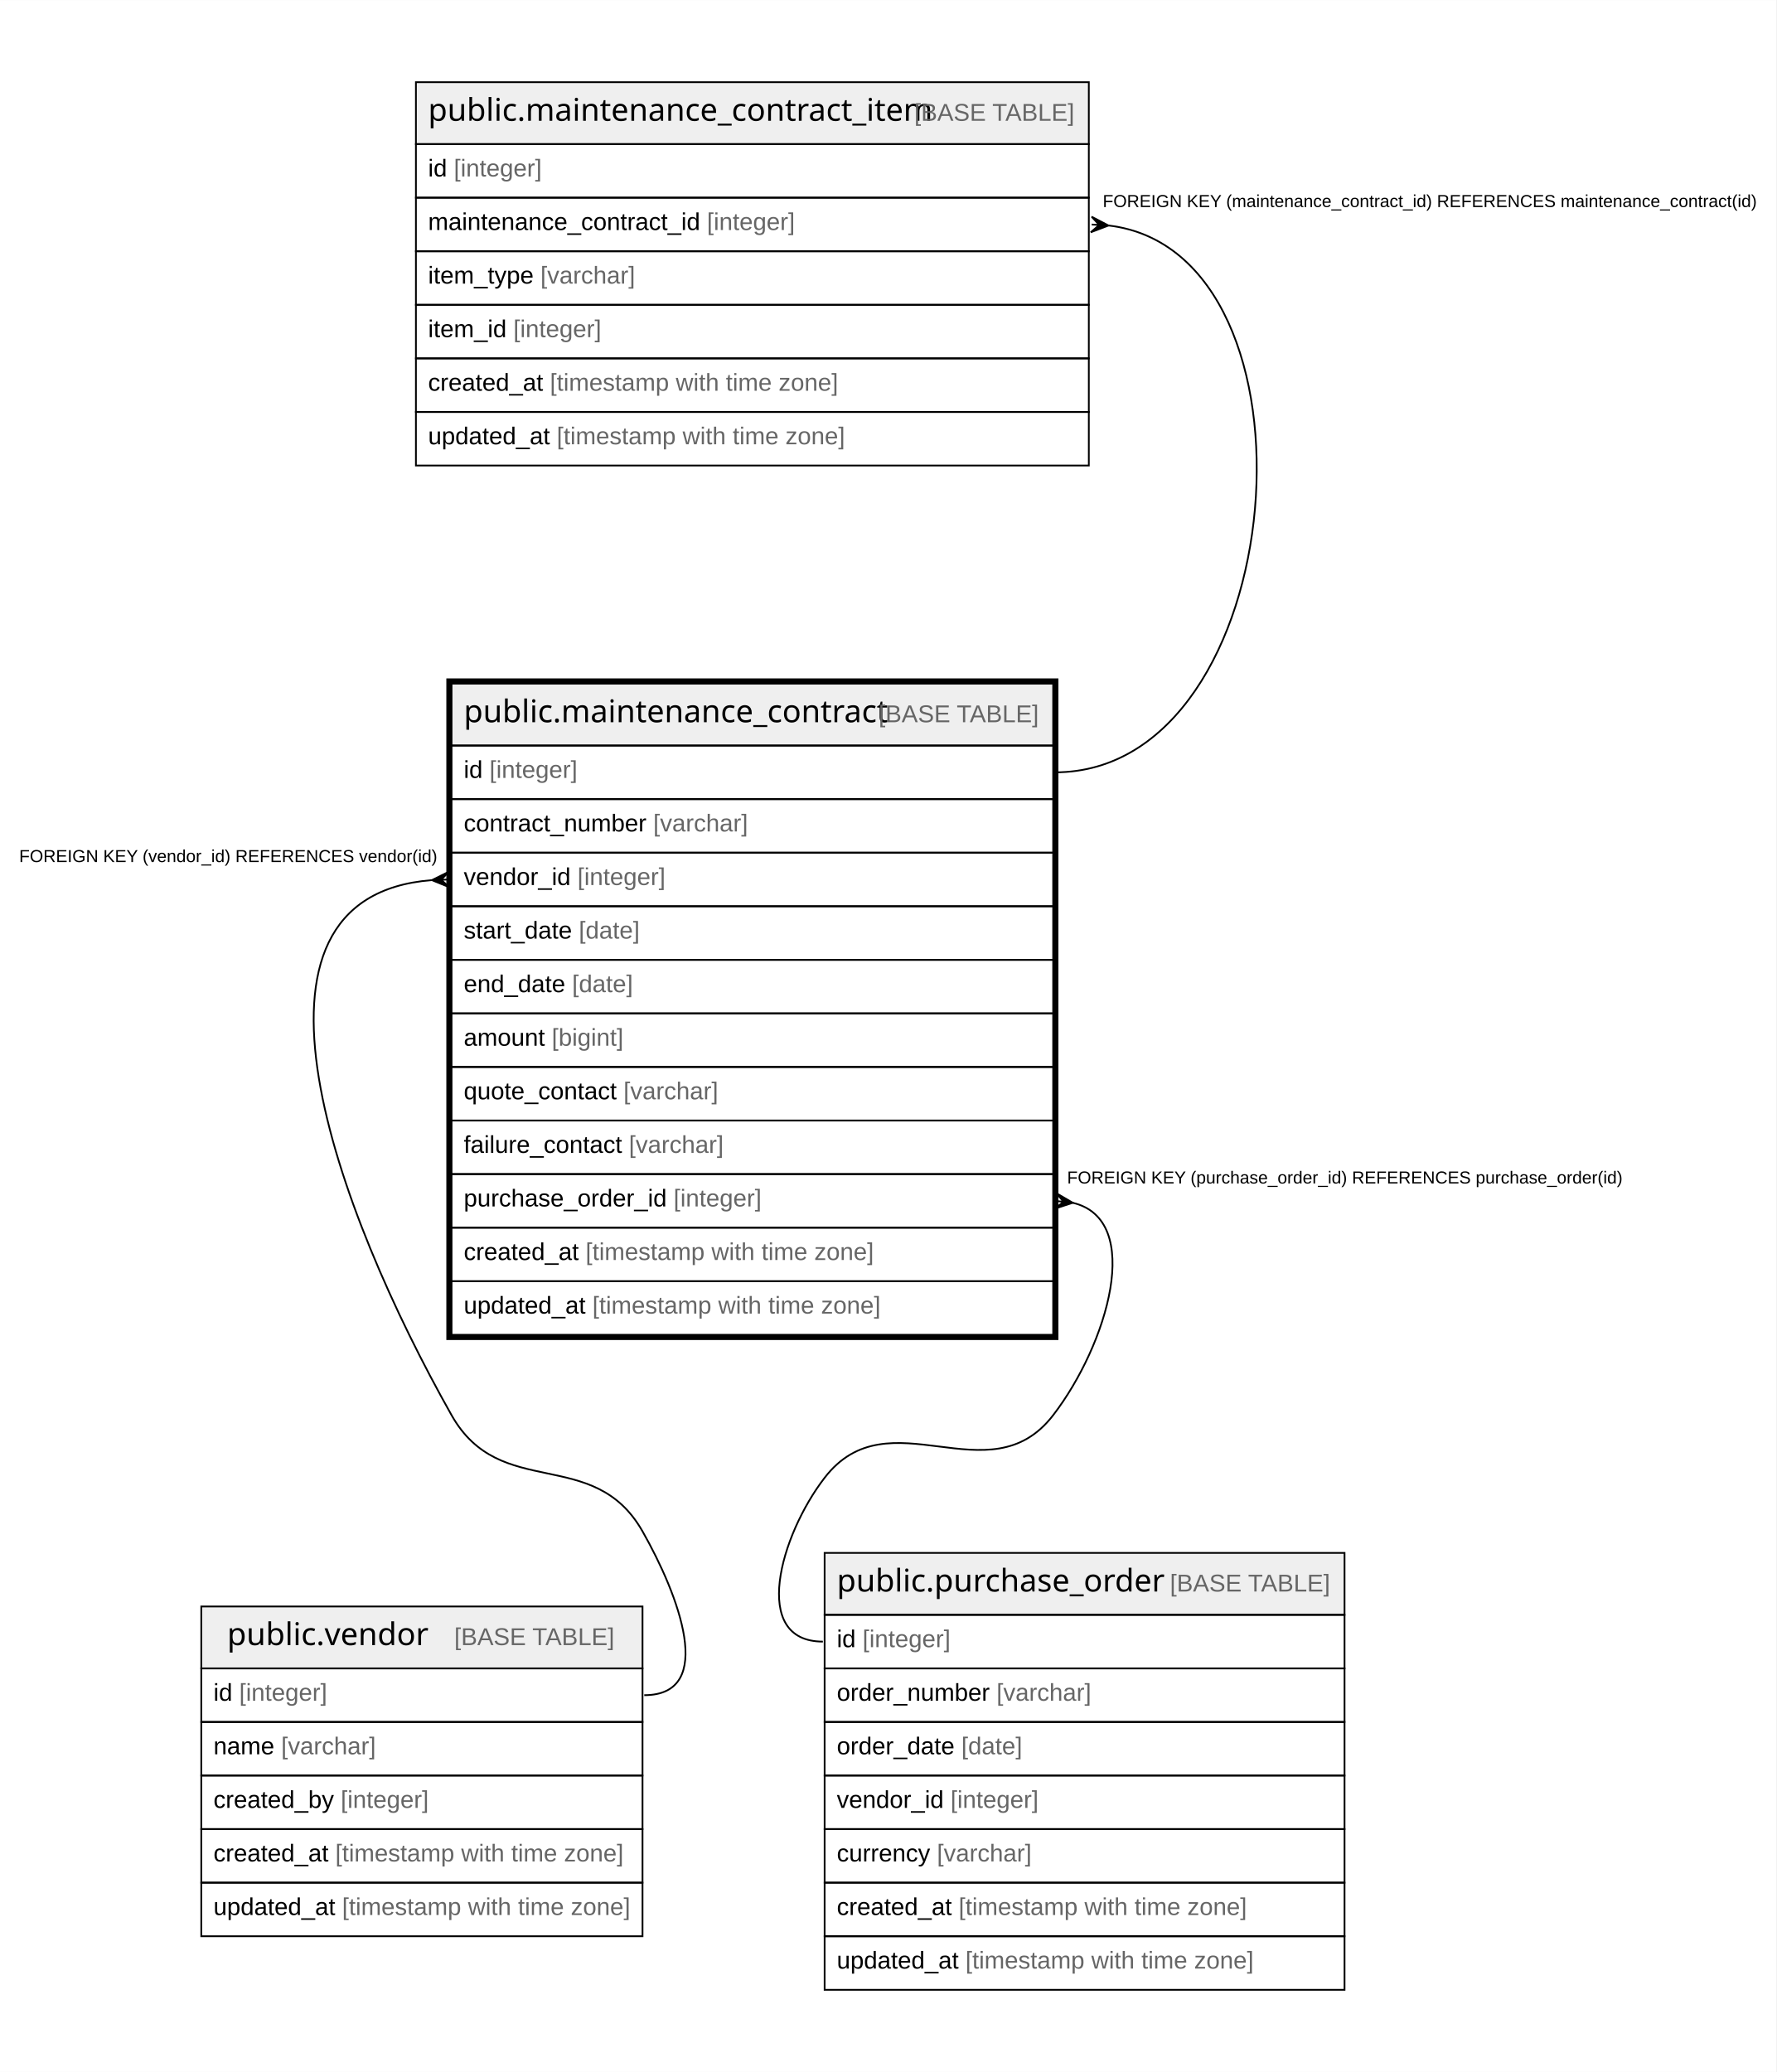
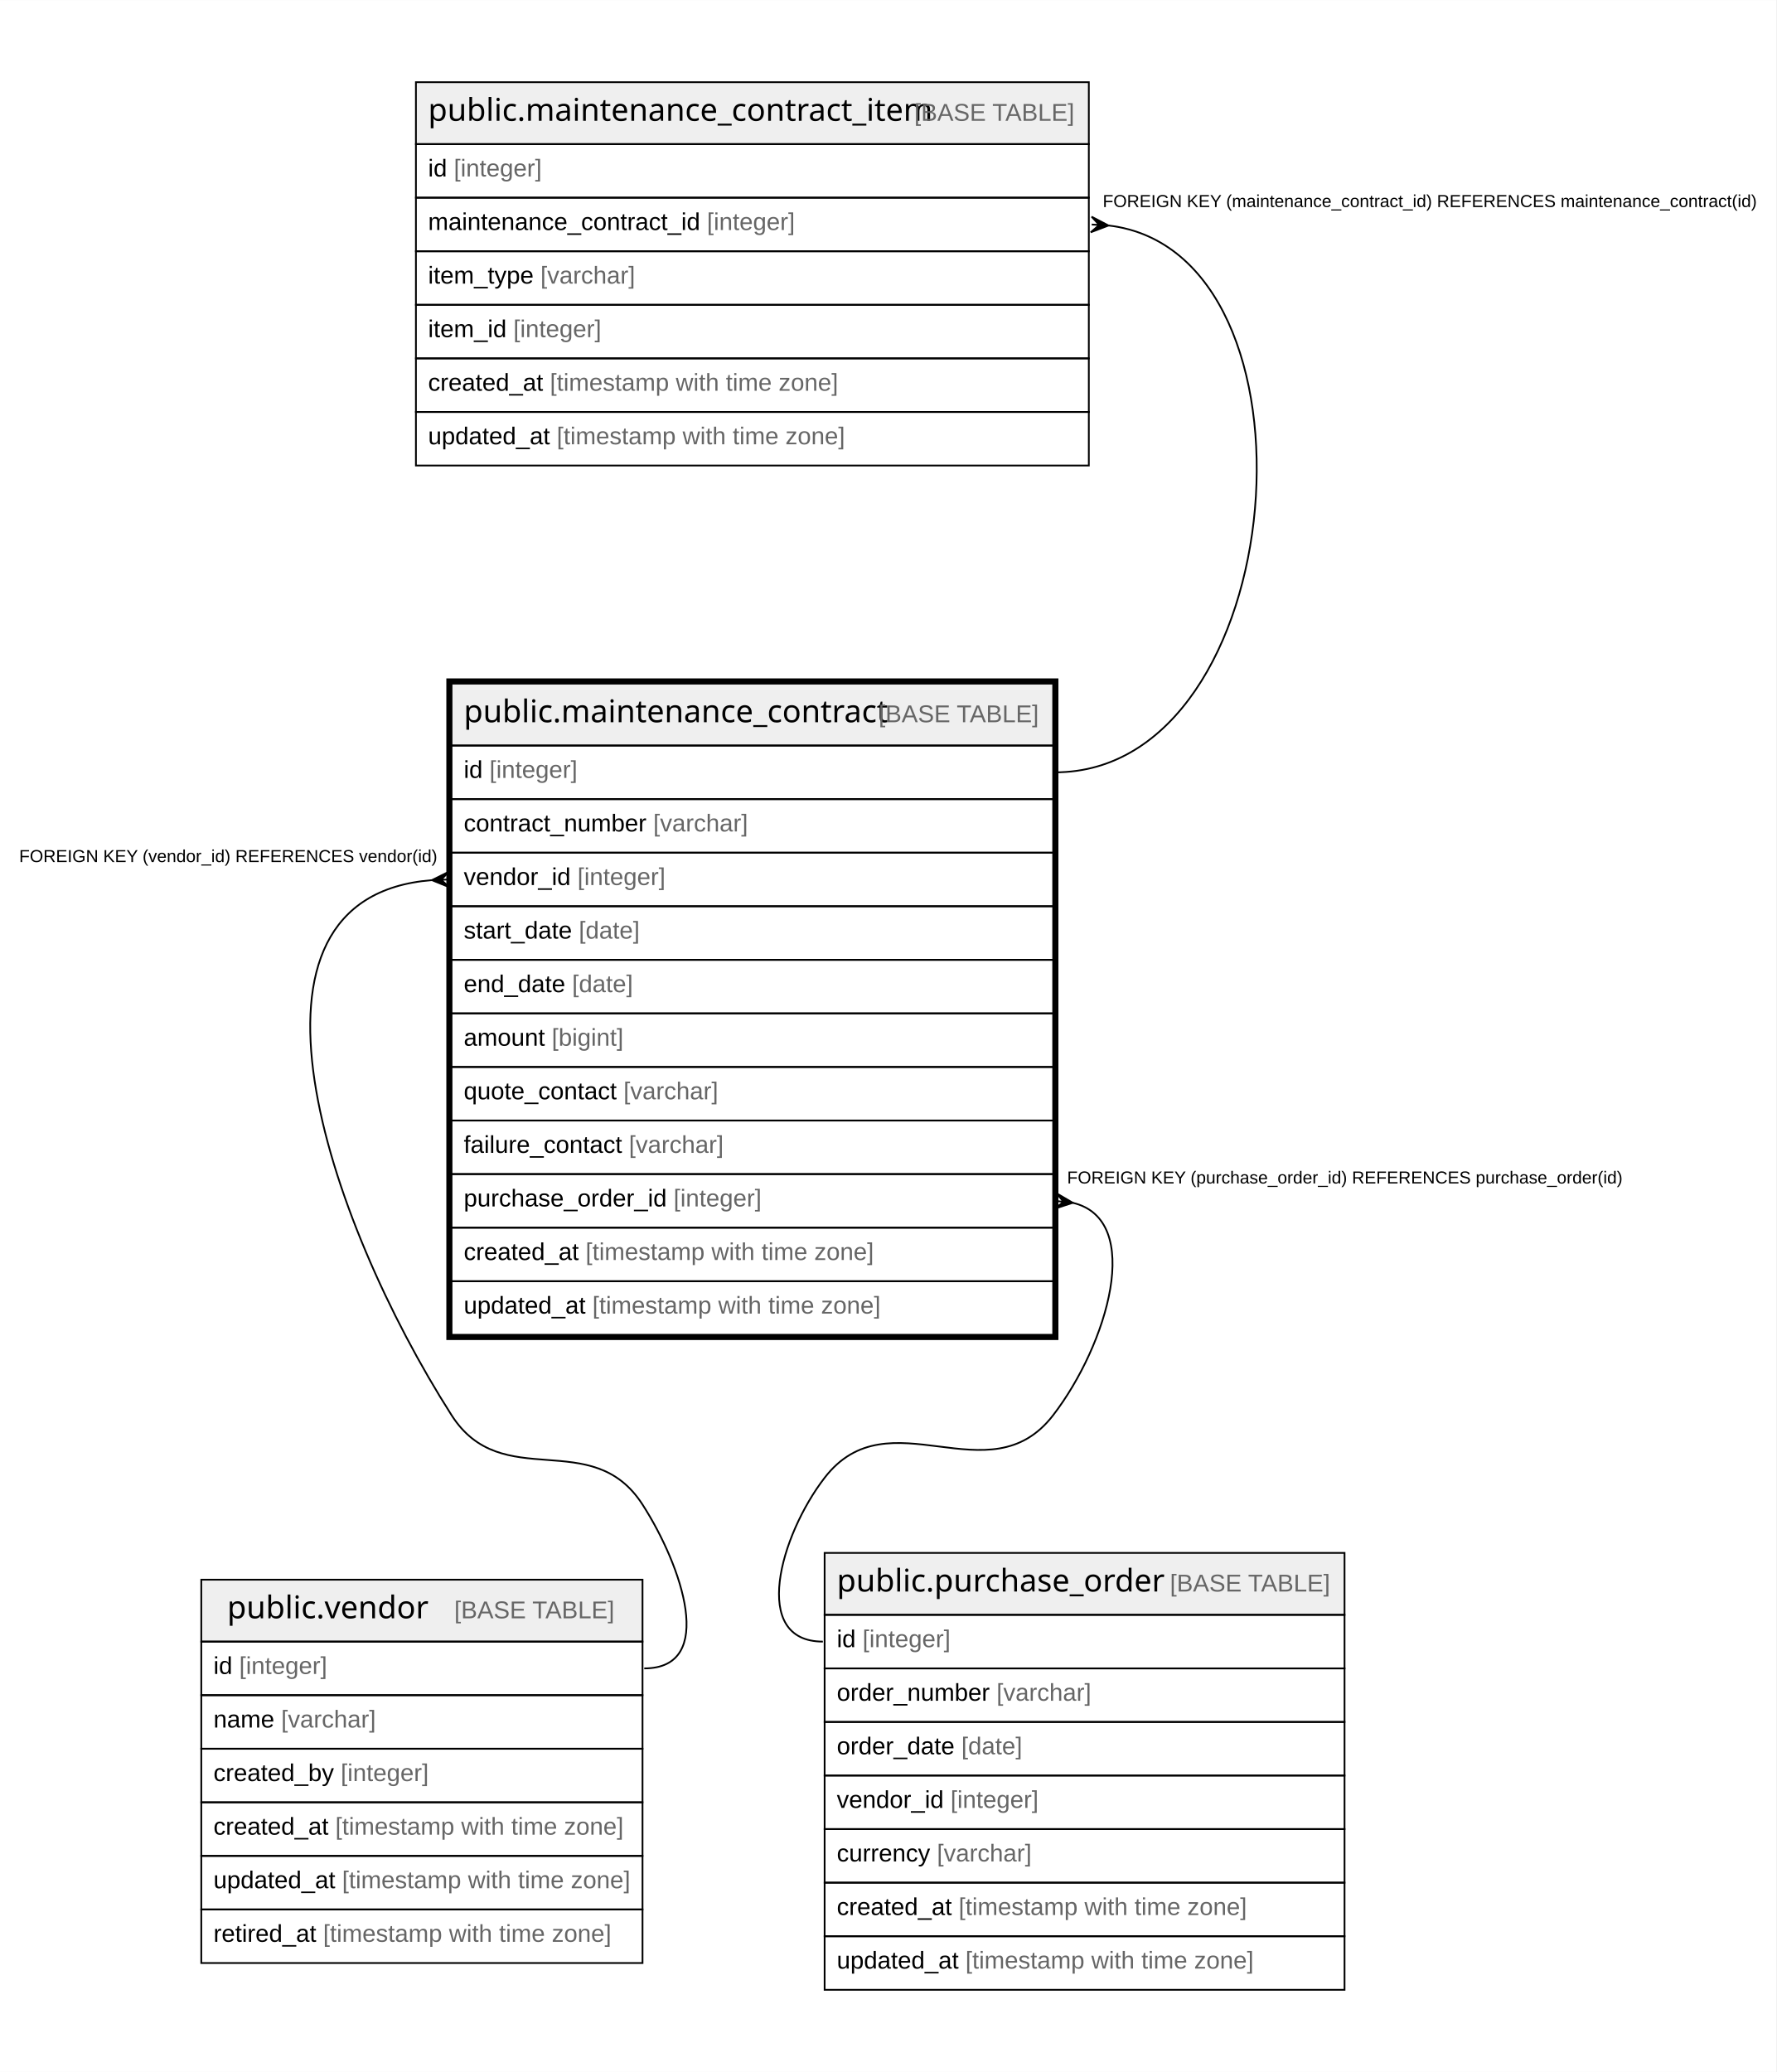
<svg xmlns="http://www.w3.org/2000/svg" width="1021pt" height="1191pt" viewBox="0.00 0.00 1021.27 1191.20">
  <g id="graph0" class="graph" transform="scale(1 1) rotate(0) translate(4 1187.2)">
    <polygon fill="white" stroke="none" points="-4,4 -4,-1187.2 1017.27,-1187.2 1017.27,4 -4,4" />
    <g id="node1" class="node">
      <polygon fill="#efefef" stroke="none" points="255.62,-758.6 255.62,-794.2 601.52,-794.2 601.52,-758.6 255.62,-758.6" />
      <polygon fill="none" stroke="black" points="255.62,-758.6 255.62,-794.2 601.52,-794.2 601.52,-758.6 255.62,-758.6" />
      <text text-anchor="start" x="262.62" y="-772" font-family="Arial Bold" font-size="18.00">public.maintenance_contract</text>
      <text text-anchor="start" x="470.03" y="-772" font-family="Arial" font-size="14.00">    </text>
      <text text-anchor="start" x="501.15" y="-772" font-family="Arial" font-size="14.00" fill="#666666">[BASE TABLE]</text>
      <polygon fill="none" stroke="black" points="255.62,-727.8 255.62,-758.6 601.52,-758.6 601.52,-727.8 255.62,-727.8" />
      <text text-anchor="start" x="262.62" y="-740" font-family="Arial" font-size="14.00">id </text>
      <text text-anchor="start" x="277.41" y="-740" font-family="Arial" font-size="14.00" fill="#666666">[integer]</text>
      <polygon fill="none" stroke="black" points="255.62,-697 255.62,-727.8 601.52,-727.8 601.52,-697 255.62,-697" />
      <text text-anchor="start" x="262.62" y="-709.2" font-family="Arial" font-size="14.00">contract_number </text>
      <text text-anchor="start" x="371.57" y="-709.2" font-family="Arial" font-size="14.00" fill="#666666">[varchar]</text>
      <polygon fill="none" stroke="black" points="255.62,-666.2 255.62,-697 601.52,-697 601.52,-666.2 255.62,-666.2" />
      <text text-anchor="start" x="262.62" y="-678.4" font-family="Arial" font-size="14.00">vendor_id </text>
      <text text-anchor="start" x="328" y="-678.4" font-family="Arial" font-size="14.00" fill="#666666">[integer]</text>
      <polygon fill="none" stroke="black" points="255.62,-635.4 255.62,-666.2 601.52,-666.2 601.52,-635.4 255.62,-635.4" />
      <text text-anchor="start" x="262.62" y="-647.6" font-family="Arial" font-size="14.00">start_date </text>
      <text text-anchor="start" x="328.78" y="-647.6" font-family="Arial" font-size="14.00" fill="#666666">[date]</text>
      <polygon fill="none" stroke="black" points="255.62,-604.6 255.62,-635.4 601.52,-635.4 601.52,-604.6 255.62,-604.6" />
      <text text-anchor="start" x="262.62" y="-616.8" font-family="Arial" font-size="14.00">end_date </text>
      <text text-anchor="start" x="324.91" y="-616.8" font-family="Arial" font-size="14.00" fill="#666666">[date]</text>
      <polygon fill="none" stroke="black" points="255.62,-573.8 255.62,-604.6 601.52,-604.6 601.52,-573.8 255.62,-573.8" />
      <text text-anchor="start" x="262.62" y="-586" font-family="Arial" font-size="14.00">amount </text>
      <text text-anchor="start" x="313.21" y="-586" font-family="Arial" font-size="14.00" fill="#666666">[bigint]</text>
      <polygon fill="none" stroke="black" points="255.62,-543 255.62,-573.8 601.52,-573.8 601.52,-543 255.62,-543" />
      <text text-anchor="start" x="262.62" y="-555.2" font-family="Arial" font-size="14.00">quote_contact </text>
      <text text-anchor="start" x="354.47" y="-555.2" font-family="Arial" font-size="14.00" fill="#666666">[varchar]</text>
      <polygon fill="none" stroke="black" points="255.62,-512.2 255.62,-543 601.52,-543 601.52,-512.2 255.62,-512.2" />
      <text text-anchor="start" x="262.62" y="-524.4" font-family="Arial" font-size="14.00">failure_contact </text>
      <text text-anchor="start" x="357.57" y="-524.4" font-family="Arial" font-size="14.00" fill="#666666">[varchar]</text>
      <polygon fill="none" stroke="black" points="255.62,-481.4 255.62,-512.2 601.52,-512.2 601.52,-481.4 255.62,-481.4" />
      <text text-anchor="start" x="262.62" y="-493.6" font-family="Arial" font-size="14.00">purchase_order_id </text>
      <text text-anchor="start" x="383.26" y="-493.6" font-family="Arial" font-size="14.00" fill="#666666">[integer]</text>
      <polygon fill="none" stroke="black" points="255.62,-450.6 255.62,-481.4 601.52,-481.4 601.52,-450.6 255.62,-450.6" />
      <text text-anchor="start" x="262.62" y="-462.8" font-family="Arial" font-size="14.00">created_at </text>
      <text text-anchor="start" x="332.67" y="-462.8" font-family="Arial" font-size="14.00" fill="#666666">[timestamp with time zone]</text>
      <polygon fill="none" stroke="black" points="255.62,-419.8 255.62,-450.6 601.52,-450.6 601.52,-419.8 255.62,-419.8" />
      <text text-anchor="start" x="262.62" y="-432" font-family="Arial" font-size="14.00">updated_at </text>
      <text text-anchor="start" x="336.58" y="-432" font-family="Arial" font-size="14.00" fill="#666666">[timestamp with time zone]</text>
      <polygon fill="none" stroke="black" stroke-width="3" points="254.12,-418.3 254.12,-795.7 603.02,-795.7 603.02,-418.3 254.12,-418.3" />
    </g>
    <g id="node3" class="node">
-       <polygon fill="#efefef" stroke="none" points="111.73,-228 111.73,-263.6 365.41,-263.6 365.41,-228 111.73,-228" />
-       <polygon fill="none" stroke="black" points="111.73,-228 111.73,-263.6 365.41,-263.6 365.41,-228 111.73,-228" />
-       <text text-anchor="start" x="126.59" y="-241.4" font-family="Arial Bold" font-size="18.00">public.vendor</text>
-       <text text-anchor="start" x="226.06" y="-241.4" font-family="Arial" font-size="14.00">    </text>
-       <text text-anchor="start" x="257.18" y="-241.4" font-family="Arial" font-size="14.00" fill="#666666">[BASE TABLE]</text>
-       <polygon fill="none" stroke="black" points="111.73,-197.2 111.73,-228 365.41,-228 365.41,-197.2 111.73,-197.2" />
-       <text text-anchor="start" x="118.73" y="-209.4" font-family="Arial" font-size="14.00">id </text>
-       <text text-anchor="start" x="133.52" y="-209.4" font-family="Arial" font-size="14.00" fill="#666666">[integer]</text>
-       <polygon fill="none" stroke="black" points="111.73,-166.4 111.73,-197.2 365.41,-197.2 365.41,-166.4 111.73,-166.4" />
-       <text text-anchor="start" x="118.73" y="-178.6" font-family="Arial" font-size="14.00">name </text>
-       <text text-anchor="start" x="157.64" y="-178.6" font-family="Arial" font-size="14.00" fill="#666666">[varchar]</text>
-       <polygon fill="none" stroke="black" points="111.73,-135.6 111.73,-166.4 365.41,-166.4 365.41,-135.6 111.73,-135.6" />
-       <text text-anchor="start" x="118.73" y="-147.8" font-family="Arial" font-size="14.00">created_by </text>
-       <text text-anchor="start" x="191.89" y="-147.8" font-family="Arial" font-size="14.00" fill="#666666">[integer]</text>
-       <polygon fill="none" stroke="black" points="111.73,-104.8 111.73,-135.6 365.41,-135.6 365.41,-104.8 111.73,-104.8" />
-       <text text-anchor="start" x="118.73" y="-117" font-family="Arial" font-size="14.00">created_at </text>
-       <text text-anchor="start" x="188.78" y="-117" font-family="Arial" font-size="14.00" fill="#666666">[timestamp with time zone]</text>
-       <polygon fill="none" stroke="black" points="111.73,-74 111.73,-104.8 365.41,-104.8 365.41,-74 111.73,-74" />
-       <text text-anchor="start" x="118.73" y="-86.2" font-family="Arial" font-size="14.00">updated_at </text>
-       <text text-anchor="start" x="192.69" y="-86.2" font-family="Arial" font-size="14.00" fill="#666666">[timestamp with time zone]</text>
+       <polygon fill="#efefef" stroke="none" points="111.73,-243.4 111.73,-279 365.41,-279 365.41,-243.4 111.73,-243.4" />
+       <polygon fill="none" stroke="black" points="111.73,-243.4 111.73,-279 365.41,-279 365.41,-243.4 111.73,-243.4" />
+       <text text-anchor="start" x="126.59" y="-256.8" font-family="Arial Bold" font-size="18.00">public.vendor</text>
+       <text text-anchor="start" x="226.06" y="-256.8" font-family="Arial" font-size="14.00">    </text>
+       <text text-anchor="start" x="257.18" y="-256.8" font-family="Arial" font-size="14.00" fill="#666666">[BASE TABLE]</text>
+       <polygon fill="none" stroke="black" points="111.73,-212.6 111.73,-243.4 365.41,-243.4 365.41,-212.6 111.73,-212.6" />
+       <text text-anchor="start" x="118.73" y="-224.8" font-family="Arial" font-size="14.00">id </text>
+       <text text-anchor="start" x="133.52" y="-224.8" font-family="Arial" font-size="14.00" fill="#666666">[integer]</text>
+       <polygon fill="none" stroke="black" points="111.73,-181.8 111.73,-212.6 365.41,-212.6 365.41,-181.8 111.73,-181.8" />
+       <text text-anchor="start" x="118.73" y="-194" font-family="Arial" font-size="14.00">name </text>
+       <text text-anchor="start" x="157.64" y="-194" font-family="Arial" font-size="14.00" fill="#666666">[varchar]</text>
+       <polygon fill="none" stroke="black" points="111.73,-151 111.73,-181.8 365.41,-181.8 365.41,-151 111.73,-151" />
+       <text text-anchor="start" x="118.73" y="-163.2" font-family="Arial" font-size="14.00">created_by </text>
+       <text text-anchor="start" x="191.89" y="-163.2" font-family="Arial" font-size="14.00" fill="#666666">[integer]</text>
+       <polygon fill="none" stroke="black" points="111.73,-120.2 111.73,-151 365.41,-151 365.41,-120.2 111.73,-120.2" />
+       <text text-anchor="start" x="118.73" y="-132.4" font-family="Arial" font-size="14.00">created_at </text>
+       <text text-anchor="start" x="188.78" y="-132.4" font-family="Arial" font-size="14.00" fill="#666666">[timestamp with time zone]</text>
+       <polygon fill="none" stroke="black" points="111.73,-89.4 111.73,-120.2 365.41,-120.2 365.41,-89.4 111.73,-89.4" />
+       <text text-anchor="start" x="118.73" y="-101.6" font-family="Arial" font-size="14.00">updated_at </text>
+       <text text-anchor="start" x="192.69" y="-101.6" font-family="Arial" font-size="14.00" fill="#666666">[timestamp with time zone]</text>
+       <polygon fill="none" stroke="black" points="111.73,-58.6 111.73,-89.4 365.41,-89.4 365.41,-58.6 111.73,-58.6" />
+       <text text-anchor="start" x="118.73" y="-70.8" font-family="Arial" font-size="14.00">retired_at </text>
+       <text text-anchor="start" x="181.77" y="-70.8" font-family="Arial" font-size="14.00" fill="#666666">[timestamp with time zone]</text>
    </g>
    <g id="edge2" class="edge">
-       <path fill="none" stroke="black" d="M244.23,-681.21C121.46,-671.69 190.13,-489.68 255.62,-373.6 283.69,-323.86 337.16,-356.44 365.41,-306.8 386.12,-270.41 408.28,-212.6 366.41,-212.6" />
+       <path fill="none" stroke="black" d="M244.21,-681.2C121.13,-671.5 183.92,-485.95 255.62,-373.6 284.61,-328.19 336.26,-367.51 365.41,-322.2 388.07,-286.99 408.28,-228 366.41,-228" />
      <polygon fill="black" stroke="black" points="244.3,-681.21 254.12,-686.08 249.63,-681.41 253.96,-681.57 253.96,-681.57 253.96,-681.57 249.63,-681.41 254.46,-677.09 244.3,-681.21" />
      <text text-anchor="start" x="7" y="-691.6" font-family="Arial" font-size="10.00">FOREIGN KEY (vendor_id) REFERENCES vendor(id)</text>
    </g>
    <g id="node4" class="node">
      <polygon fill="#efefef" stroke="none" points="470.11,-258.8 470.11,-294.4 769.03,-294.4 769.03,-258.8 470.11,-258.8" />
      <polygon fill="none" stroke="black" points="470.11,-258.8 470.11,-294.4 769.03,-294.4 769.03,-258.8 470.11,-258.8" />
      <text text-anchor="start" x="477.11" y="-272.2" font-family="Arial Bold" font-size="18.00">public.purchase_order</text>
      <text text-anchor="start" x="637.54" y="-272.2" font-family="Arial" font-size="14.00">    </text>
      <text text-anchor="start" x="668.66" y="-272.2" font-family="Arial" font-size="14.00" fill="#666666">[BASE TABLE]</text>
      <polygon fill="none" stroke="black" points="470.11,-228 470.11,-258.8 769.03,-258.8 769.03,-228 470.11,-228" />
      <text text-anchor="start" x="477.11" y="-240.2" font-family="Arial" font-size="14.00">id </text>
      <text text-anchor="start" x="491.9" y="-240.2" font-family="Arial" font-size="14.00" fill="#666666">[integer]</text>
      <polygon fill="none" stroke="black" points="470.11,-197.2 470.11,-228 769.03,-228 769.03,-197.2 470.11,-197.2" />
      <text text-anchor="start" x="477.11" y="-209.4" font-family="Arial" font-size="14.00">order_number </text>
      <text text-anchor="start" x="568.94" y="-209.4" font-family="Arial" font-size="14.00" fill="#666666">[varchar]</text>
      <polygon fill="none" stroke="black" points="470.11,-166.4 470.11,-197.2 769.03,-197.2 769.03,-166.4 470.11,-166.4" />
      <text text-anchor="start" x="477.11" y="-178.6" font-family="Arial" font-size="14.00">order_date </text>
      <text text-anchor="start" x="548.72" y="-178.6" font-family="Arial" font-size="14.00" fill="#666666">[date]</text>
      <polygon fill="none" stroke="black" points="470.11,-135.6 470.11,-166.4 769.03,-166.4 769.03,-135.6 470.11,-135.6" />
      <text text-anchor="start" x="477.11" y="-147.8" font-family="Arial" font-size="14.00">vendor_id </text>
      <text text-anchor="start" x="542.49" y="-147.8" font-family="Arial" font-size="14.00" fill="#666666">[integer]</text>
      <polygon fill="none" stroke="black" points="470.11,-104.8 470.11,-135.6 769.03,-135.6 769.03,-104.8 470.11,-104.8" />
      <text text-anchor="start" x="477.11" y="-117" font-family="Arial" font-size="14.00">currency </text>
      <text text-anchor="start" x="534.68" y="-117" font-family="Arial" font-size="14.00" fill="#666666">[varchar]</text>
      <polygon fill="none" stroke="black" points="470.11,-74 470.11,-104.8 769.03,-104.8 769.03,-74 470.11,-74" />
      <text text-anchor="start" x="477.11" y="-86.2" font-family="Arial" font-size="14.00">created_at </text>
      <text text-anchor="start" x="547.16" y="-86.2" font-family="Arial" font-size="14.00" fill="#666666">[timestamp with time zone]</text>
      <polygon fill="none" stroke="black" points="470.11,-43.2 470.11,-74 769.03,-74 769.03,-43.2 470.11,-43.2" />
      <text text-anchor="start" x="477.11" y="-55.4" font-family="Arial" font-size="14.00">updated_at </text>
      <text text-anchor="start" x="551.07" y="-55.4" font-family="Arial" font-size="14.00" fill="#666666">[timestamp with time zone]</text>
    </g>
    <g id="edge3" class="edge">
      <path fill="none" stroke="black" d="M612.69,-495.72C654.17,-486.06 632.63,-414.03 601.52,-373.6 564.59,-325.6 507.09,-385.55 470.11,-337.6 444.54,-304.45 427.24,-243.4 469.11,-243.4" />
      <polygon fill="black" stroke="black" points="612.8,-495.71 602.38,-492.29 607.49,-496.27 603.18,-496.73 603.18,-496.73 603.18,-496.73 607.49,-496.27 603.33,-501.24 612.8,-495.71" />
      <text text-anchor="start" x="609.52" y="-506.8" font-family="Arial" font-size="10.00">FOREIGN KEY (purchase_order_id) REFERENCES purchase_order(id)</text>
    </g>
    <g id="node2" class="node">
      <polygon fill="#efefef" stroke="none" points="235.13,-1104.4 235.13,-1140 622.01,-1140 622.01,-1104.4 235.13,-1104.4" />
      <polygon fill="none" stroke="black" points="235.13,-1104.4 235.13,-1140 622.01,-1140 622.01,-1104.4 235.13,-1104.4" />
      <text text-anchor="start" x="242.13" y="-1117.8" font-family="Arial Bold" font-size="18.00">public.maintenance_contract_item</text>
      <text text-anchor="start" x="490.53" y="-1117.8" font-family="Arial" font-size="14.00">    </text>
      <text text-anchor="start" x="521.64" y="-1117.8" font-family="Arial" font-size="14.00" fill="#666666">[BASE TABLE]</text>
      <polygon fill="none" stroke="black" points="235.13,-1073.6 235.13,-1104.4 622.01,-1104.4 622.01,-1073.6 235.13,-1073.6" />
      <text text-anchor="start" x="242.13" y="-1085.8" font-family="Arial" font-size="14.00">id </text>
      <text text-anchor="start" x="256.92" y="-1085.8" font-family="Arial" font-size="14.00" fill="#666666">[integer]</text>
      <polygon fill="none" stroke="black" points="235.13,-1042.8 235.13,-1073.6 622.01,-1073.6 622.01,-1042.8 235.13,-1042.8" />
      <text text-anchor="start" x="242.13" y="-1055" font-family="Arial" font-size="14.00">maintenance_contract_id </text>
      <text text-anchor="start" x="402.45" y="-1055" font-family="Arial" font-size="14.00" fill="#666666">[integer]</text>
      <polygon fill="none" stroke="black" points="235.13,-1012 235.13,-1042.8 622.01,-1042.8 622.01,-1012 235.13,-1012" />
      <text text-anchor="start" x="242.13" y="-1024.2" font-family="Arial" font-size="14.00">item_type </text>
      <text text-anchor="start" x="306.71" y="-1024.2" font-family="Arial" font-size="14.00" fill="#666666">[varchar]</text>
      <polygon fill="none" stroke="black" points="235.13,-981.2 235.13,-1012 622.01,-1012 622.01,-981.2 235.13,-981.2" />
      <text text-anchor="start" x="242.13" y="-993.4" font-family="Arial" font-size="14.00">item_id </text>
      <text text-anchor="start" x="291.15" y="-993.4" font-family="Arial" font-size="14.00" fill="#666666">[integer]</text>
      <polygon fill="none" stroke="black" points="235.13,-950.4 235.13,-981.2 622.01,-981.2 622.01,-950.4 235.13,-950.4" />
      <text text-anchor="start" x="242.13" y="-962.6" font-family="Arial" font-size="14.00">created_at </text>
      <text text-anchor="start" x="312.18" y="-962.6" font-family="Arial" font-size="14.00" fill="#666666">[timestamp with time zone]</text>
      <polygon fill="none" stroke="black" points="235.13,-919.6 235.13,-950.4 622.01,-950.4 622.01,-919.6 235.13,-919.6" />
      <text text-anchor="start" x="242.13" y="-931.8" font-family="Arial" font-size="14.00">updated_at </text>
      <text text-anchor="start" x="316.09" y="-931.8" font-family="Arial" font-size="14.00" fill="#666666">[timestamp with time zone]</text>
    </g>
    <g id="edge1" class="edge">
      <path fill="none" stroke="black" d="M633.39,-1057.6C762.19,-1042.41 739.25,-743.2 602.52,-743.2" />
      <polygon fill="black" stroke="black" points="633.33,-1057.6 623.09,-1053.69 628.01,-1057.91 623.68,-1058.16 623.68,-1058.16 623.68,-1058.16 628.01,-1057.91 623.61,-1062.67 633.33,-1057.6" />
      <text text-anchor="start" x="630.01" y="-1068.2" font-family="Arial" font-size="10.00">FOREIGN KEY (maintenance_contract_id) REFERENCES maintenance_contract(id)</text>
    </g>
  </g>
</svg>
